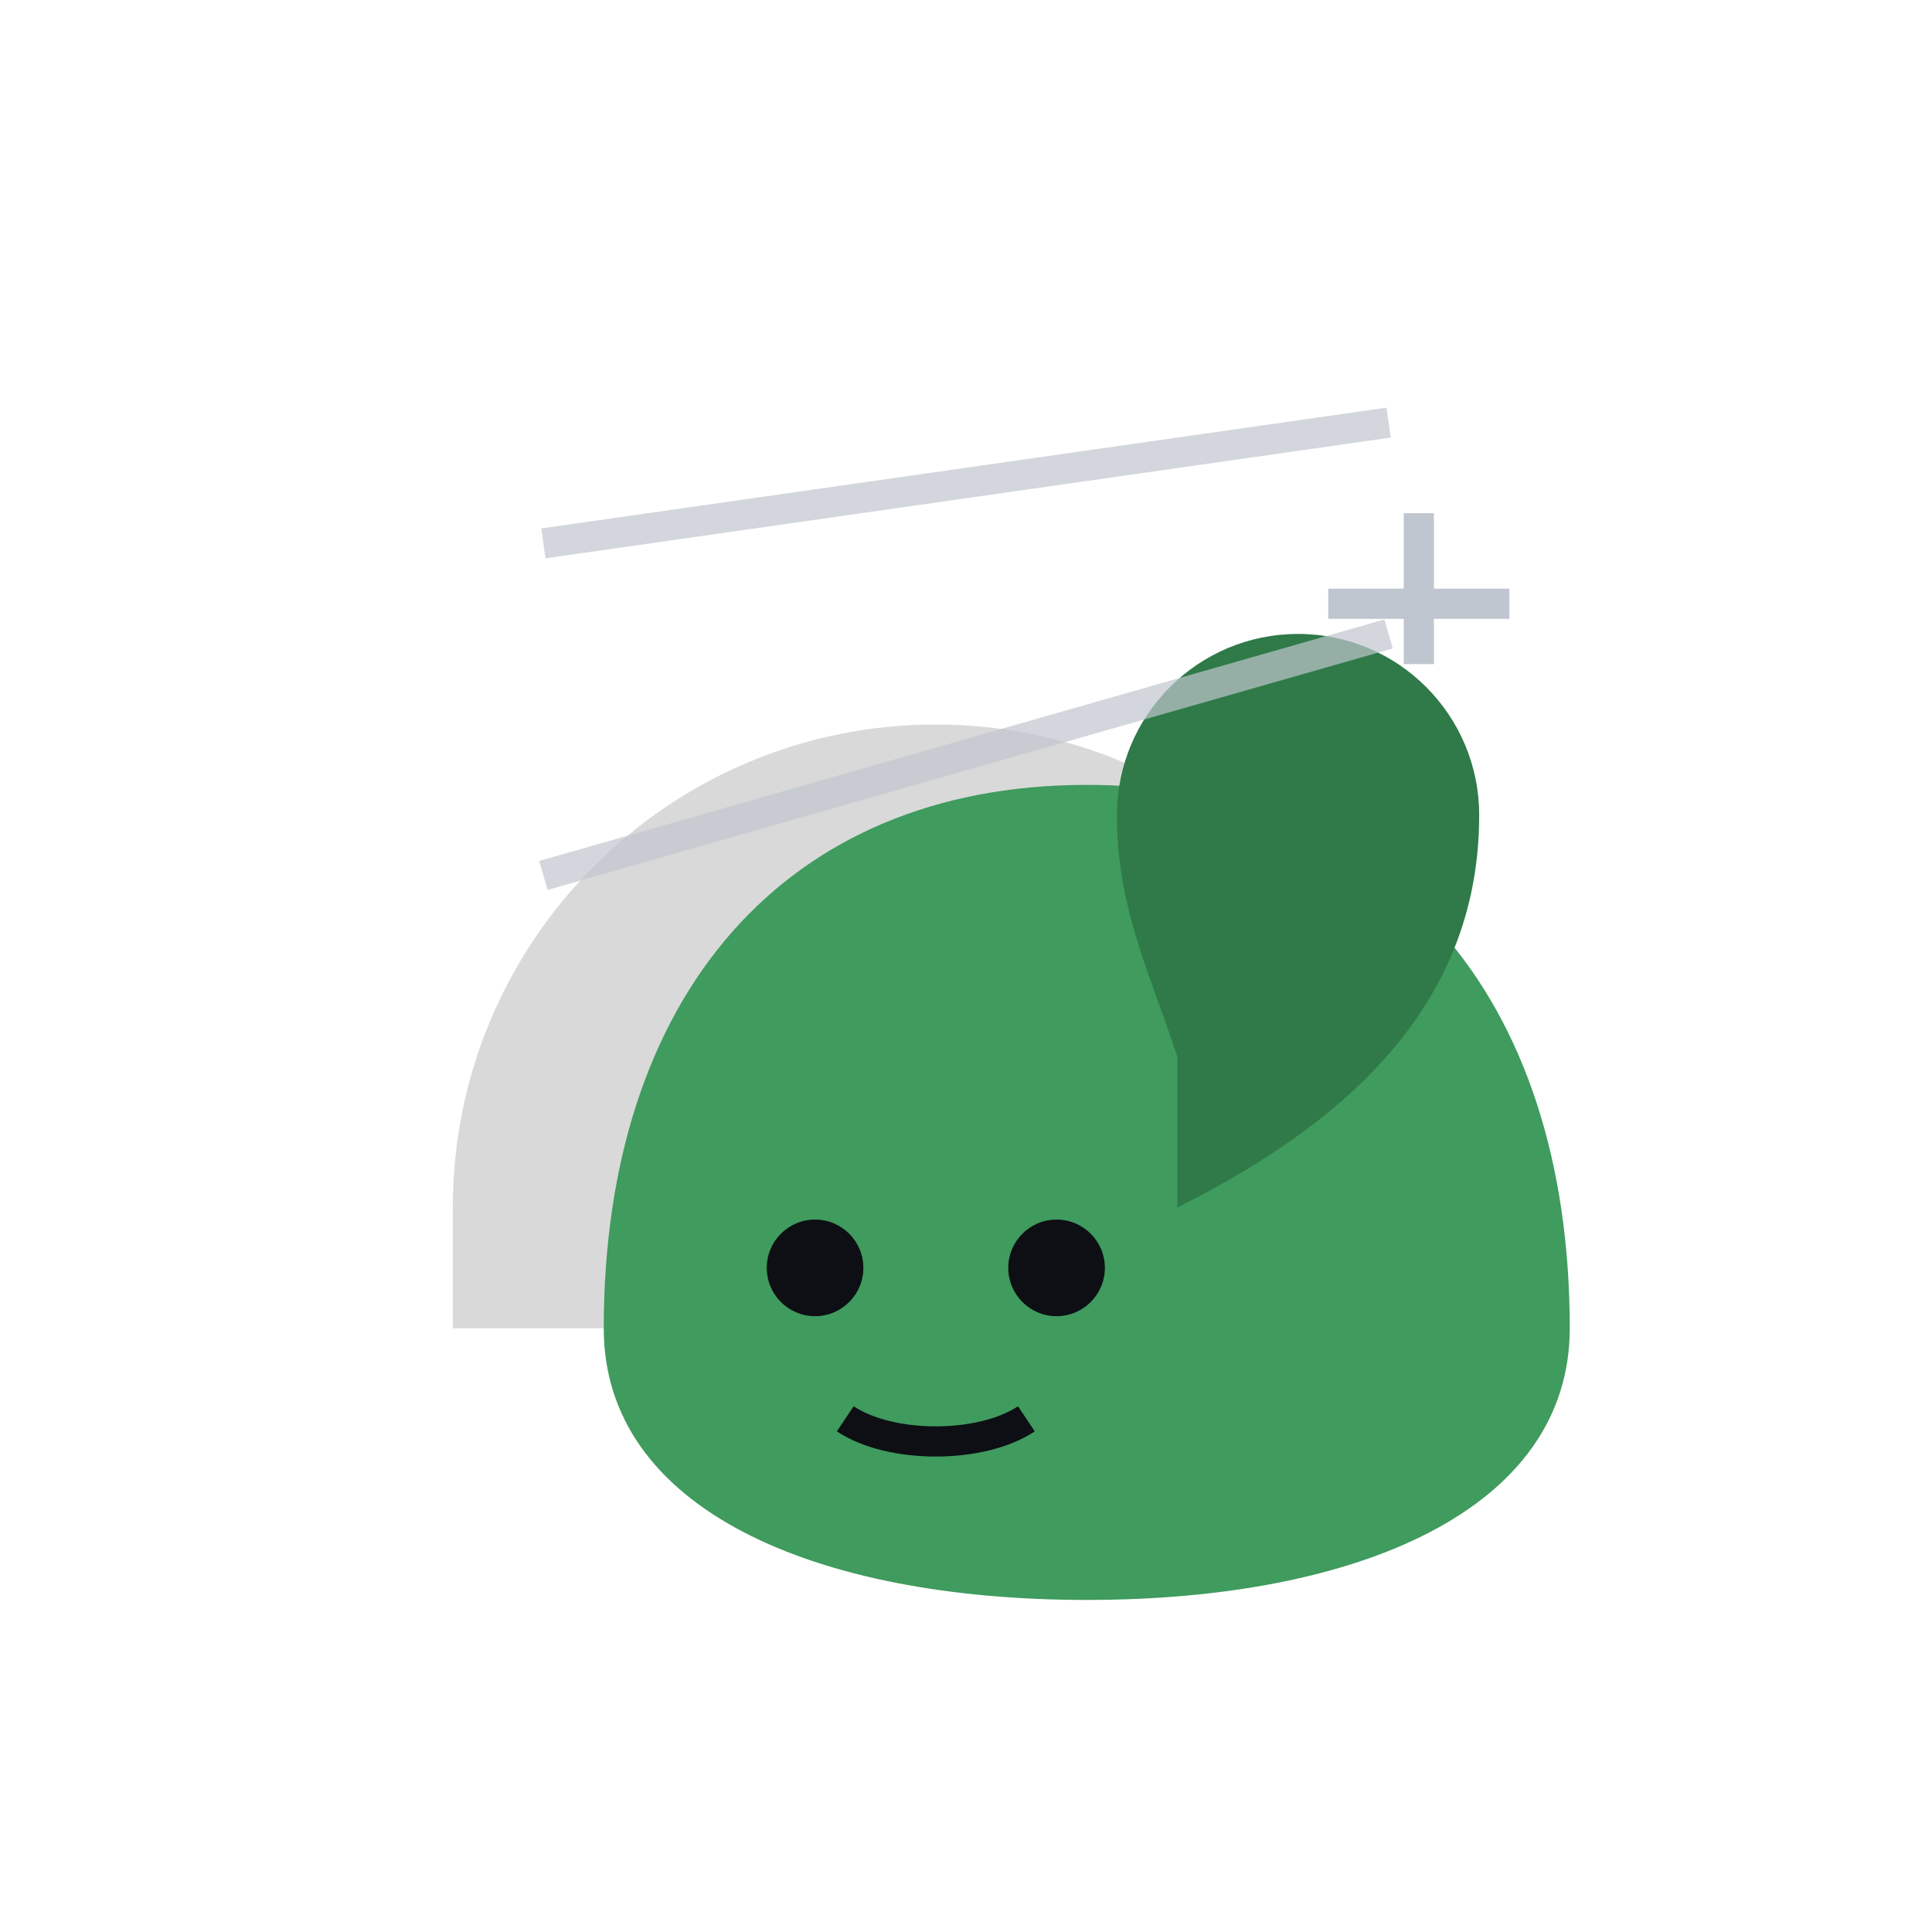
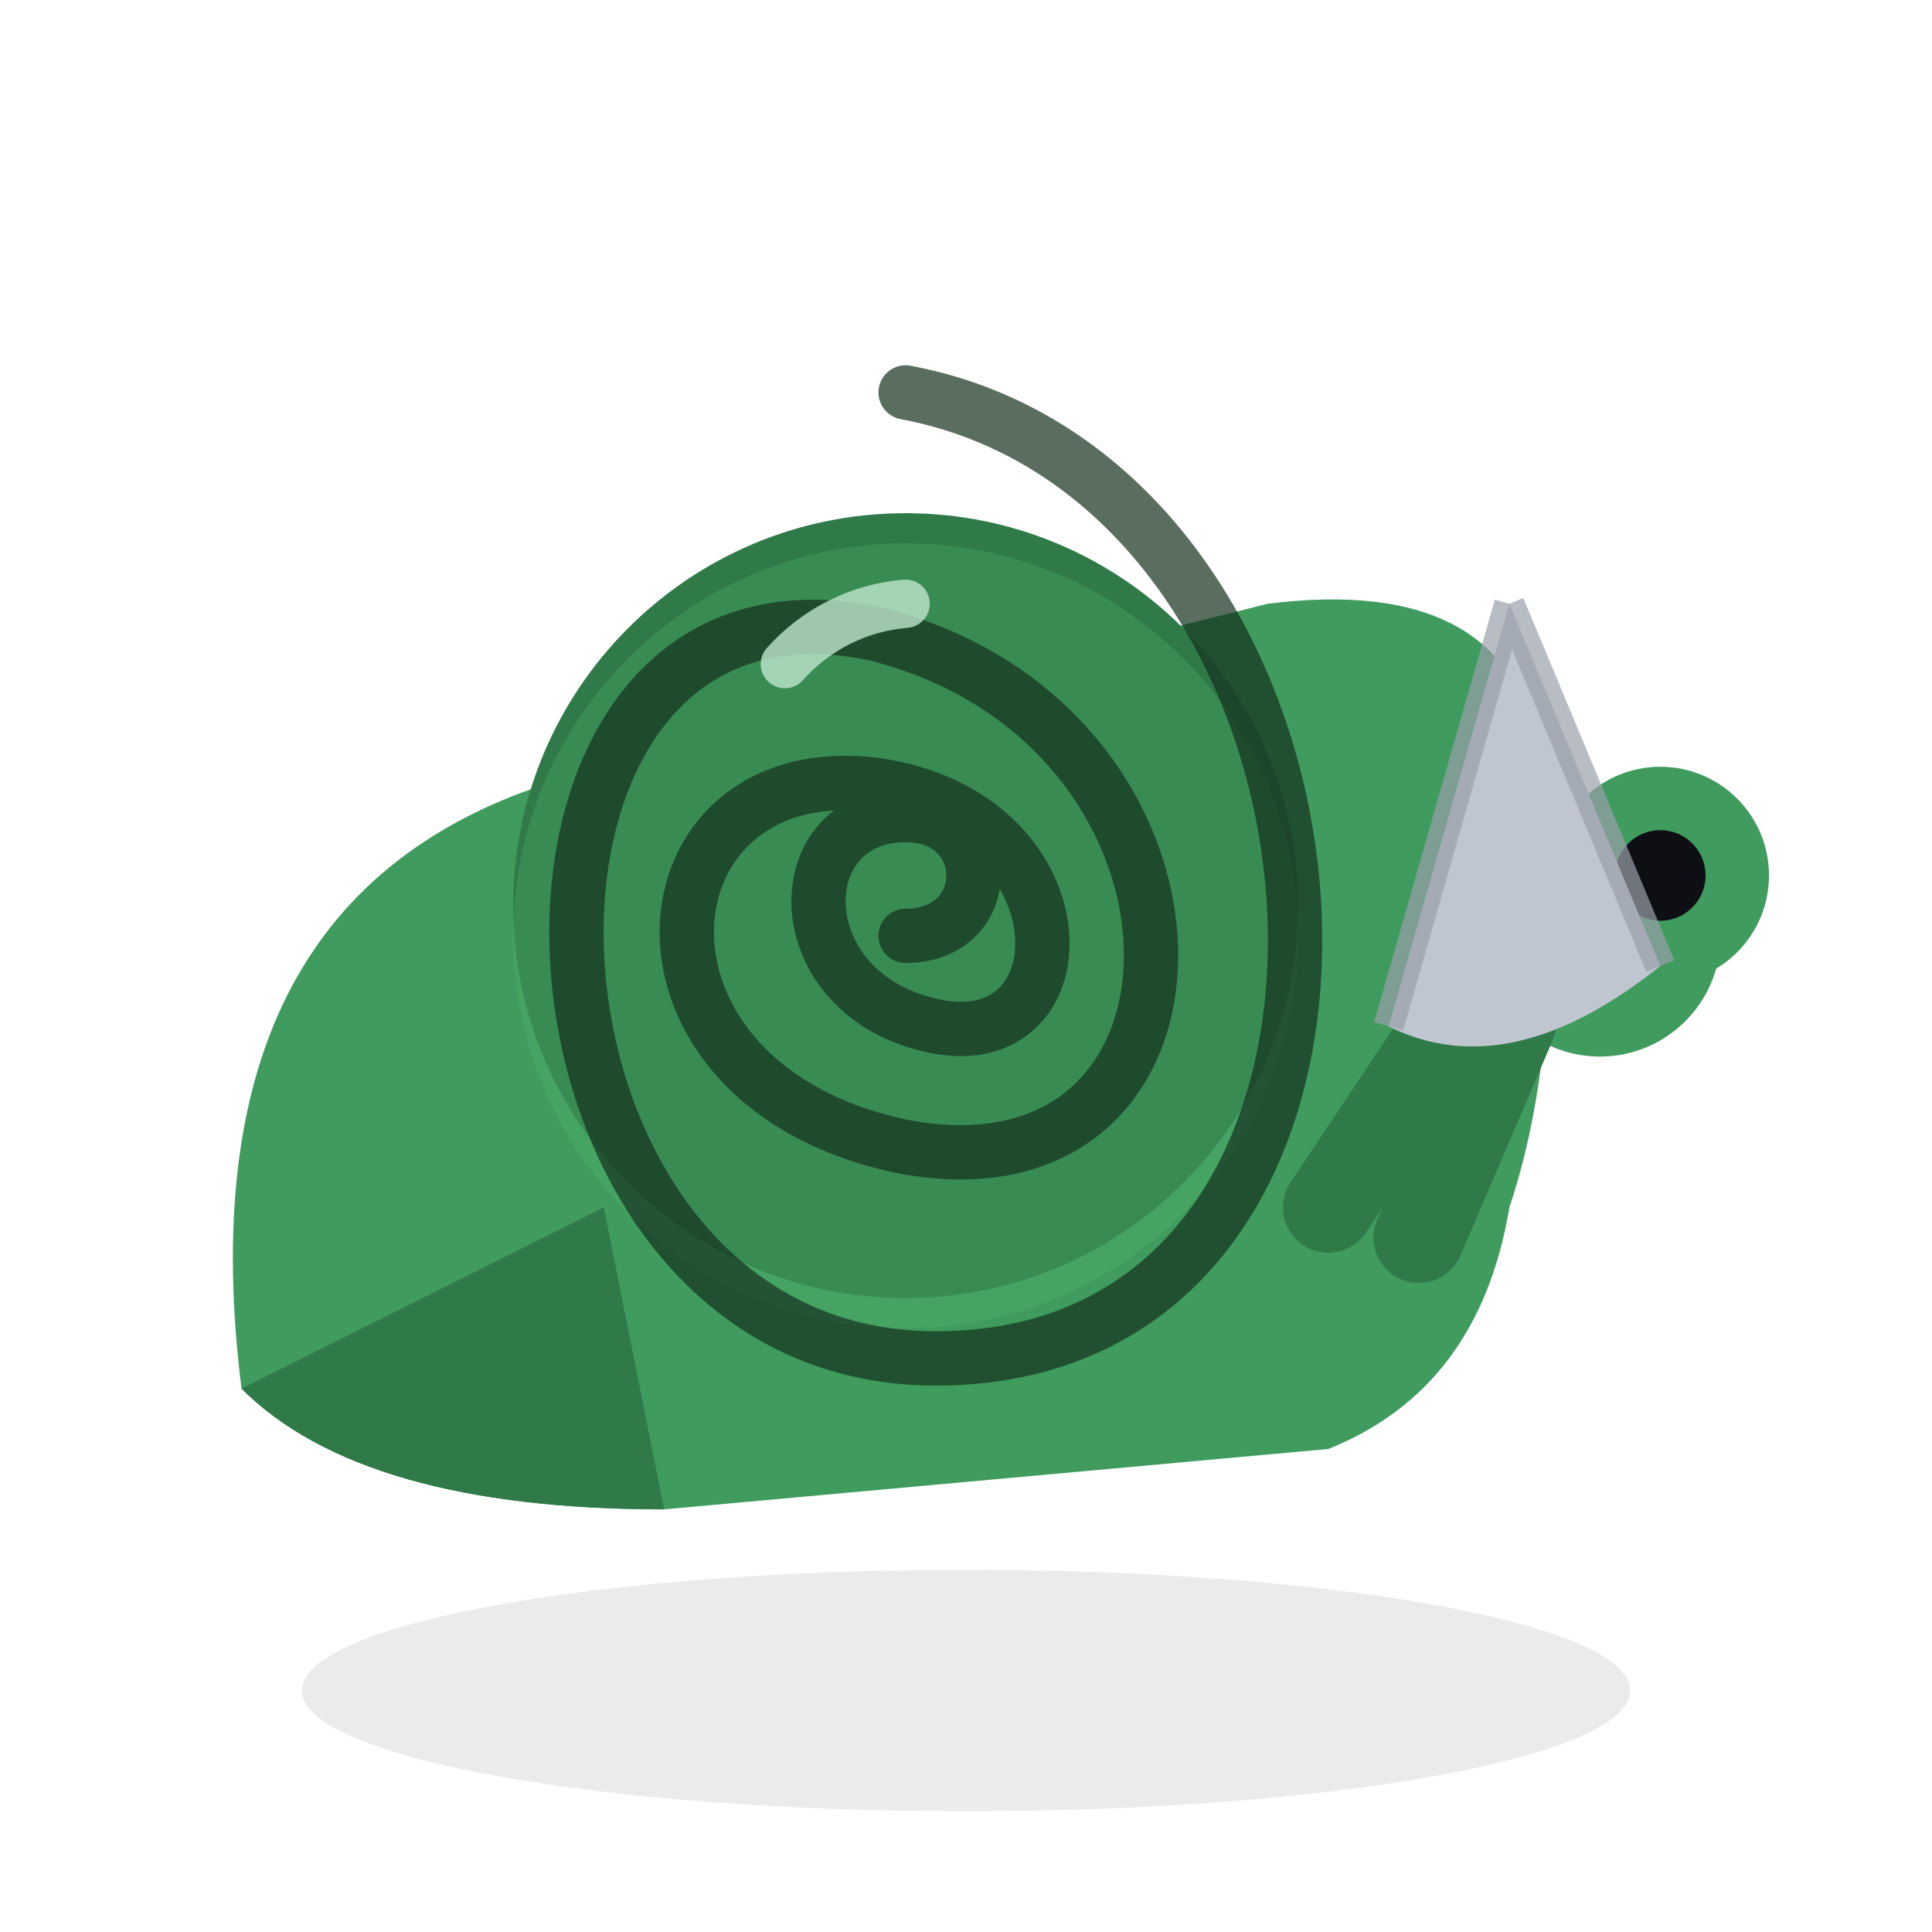
- <svg xmlns="http://www.w3.org/2000/svg" viewBox="0 0 64 64" width="64" height="64" aria-hidden="true">
-   <path d="M15 40a16 16 0 0 1 32 0v4H15z" fill="currentColor" opacity="0.15" />
-   <path d="M20 44c0-11 6-18 16-18s16 7 16 18c0 6-7 9-16 9s-16-3-16-9Z" fill="#3f9b5e" />
-   <path d="M39 40c6-3 10-7 10-13a6 6 0 1 0-12 0c0 3 1 5 2 8Z" fill="#2f7a48" />
-   <circle cx="27" cy="42" r="1.6" fill="#0d0f14" />
-   <circle cx="35" cy="42" r="1.6" fill="#0d0f14" />
-   <path d="M28 47c1.5 1 4.5 1 6 0" stroke="#0d0f14" strokeWidth="1.4" fill="none" strokeLinecap="round" />
-   <path d="M47 17 V22 M44 20 H50" stroke="#c0c6cf" strokeWidth="2.4" strokeLinecap="round" />
-   <path d="M18 18 L46 14 M18 29 L46 21" stroke="#c0c6cf" strokeWidth="1" opacity="0.7" />
+ <svg xmlns="http://www.w3.org/2000/svg" viewBox="0 0 64 64" width="64" height="64" role="img" aria-label="ParanoidSnail mascot">
+   <ellipse cx="32" cy="56" rx="22" ry="4" fill="#000" opacity="0.08" />
+   <path d="M 8 46        Q 6 30 18 26        L 42 20        Q 50 19 51 25        Q 52 34 50 40        Q 49 46 44 48        L 22 50        Q 12 50 8 46 Z" fill="#3f9b5e" />
+   <path d="M 22 50 Q 12 50 8 46 L 20 40 Z" fill="#2f7a48" />
+   <circle cx="30" cy="30" r="13" fill="#2f7a48" />
+   <circle cx="30" cy="31" r="13" fill="#58c07a" fill-opacity="0.25" />
+   <path d="M 30 31        C 33 31 33 27 30 27        C 26 27 26 33 31 34        C 36 35 36 27 29 26        C 21 25 20 36 30 38        C 41 40 41 24 29 21        C 15 18 16 45 31 45        C 48 45 46 16 30 13" fill="none" stroke="#14301d" stroke-width="1.8" stroke-linecap="round" opacity="0.7" />
+   <path d="M 26 22 a 6 6 0 0 1 4 -2" fill="none" stroke="#bee6cc" stroke-width="1.6" stroke-linecap="round" opacity="0.8" />
+   <path d="M 44 40 l 4 -6 q 2 -3 5 -2" fill="none" stroke="#2f7a48" stroke-width="3" stroke-linecap="round" />
+   <circle cx="53" cy="31" r="4" fill="#3f9b5e" />
+   <circle cx="53" cy="31" r="1.7" fill="#0d0f14" />
+   <path d="M 47 41 l 3 -7 q 1 -3 4 -4" fill="none" stroke="#2f7a48" stroke-width="3" stroke-linecap="round" />
+   <circle cx="55" cy="29" r="3.6" fill="#3f9b5e" />
+   <circle cx="55" cy="29" r="1.5" fill="#0d0f14" />
+   <path d="M 46 34 L 50 20 L 55 32 Q 50 36 46 34 Z" fill="#c0c6cf" />
+   <path d="M 50 20 L 46 34 M 50 20 L 55 32" fill="none" stroke="#9aa0aa" stroke-width="1" opacity="0.7" />
</svg>
